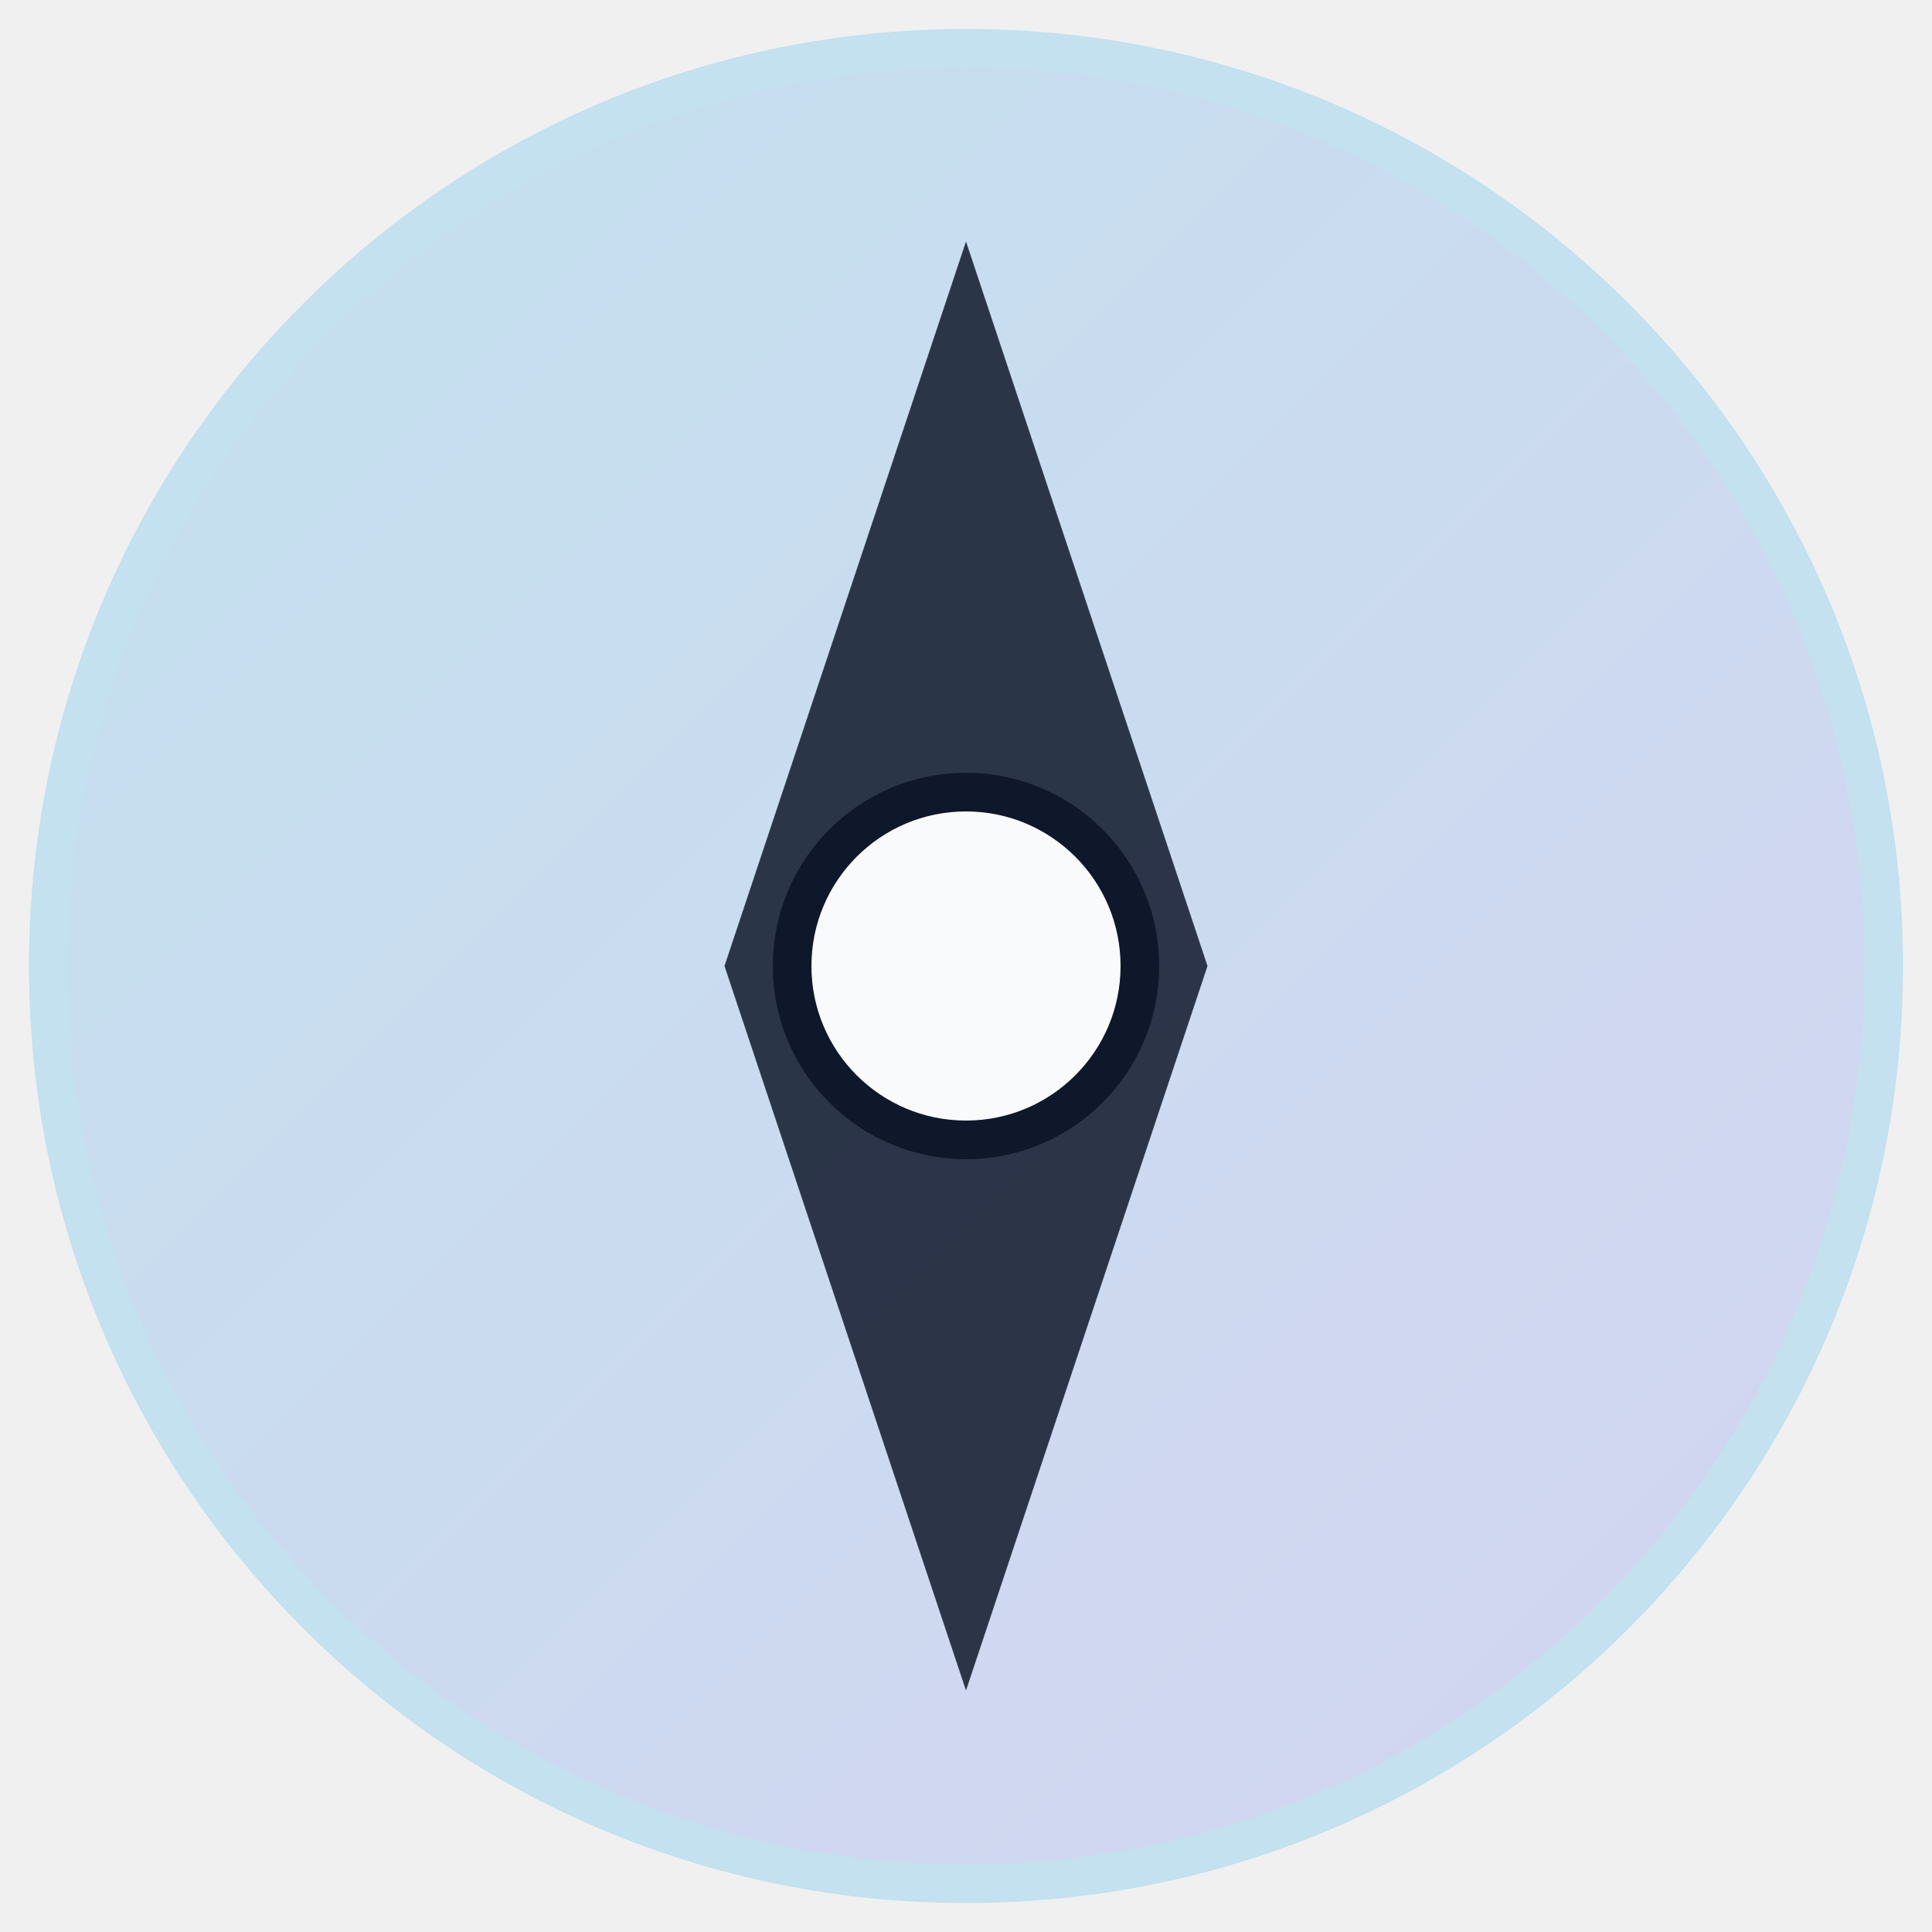
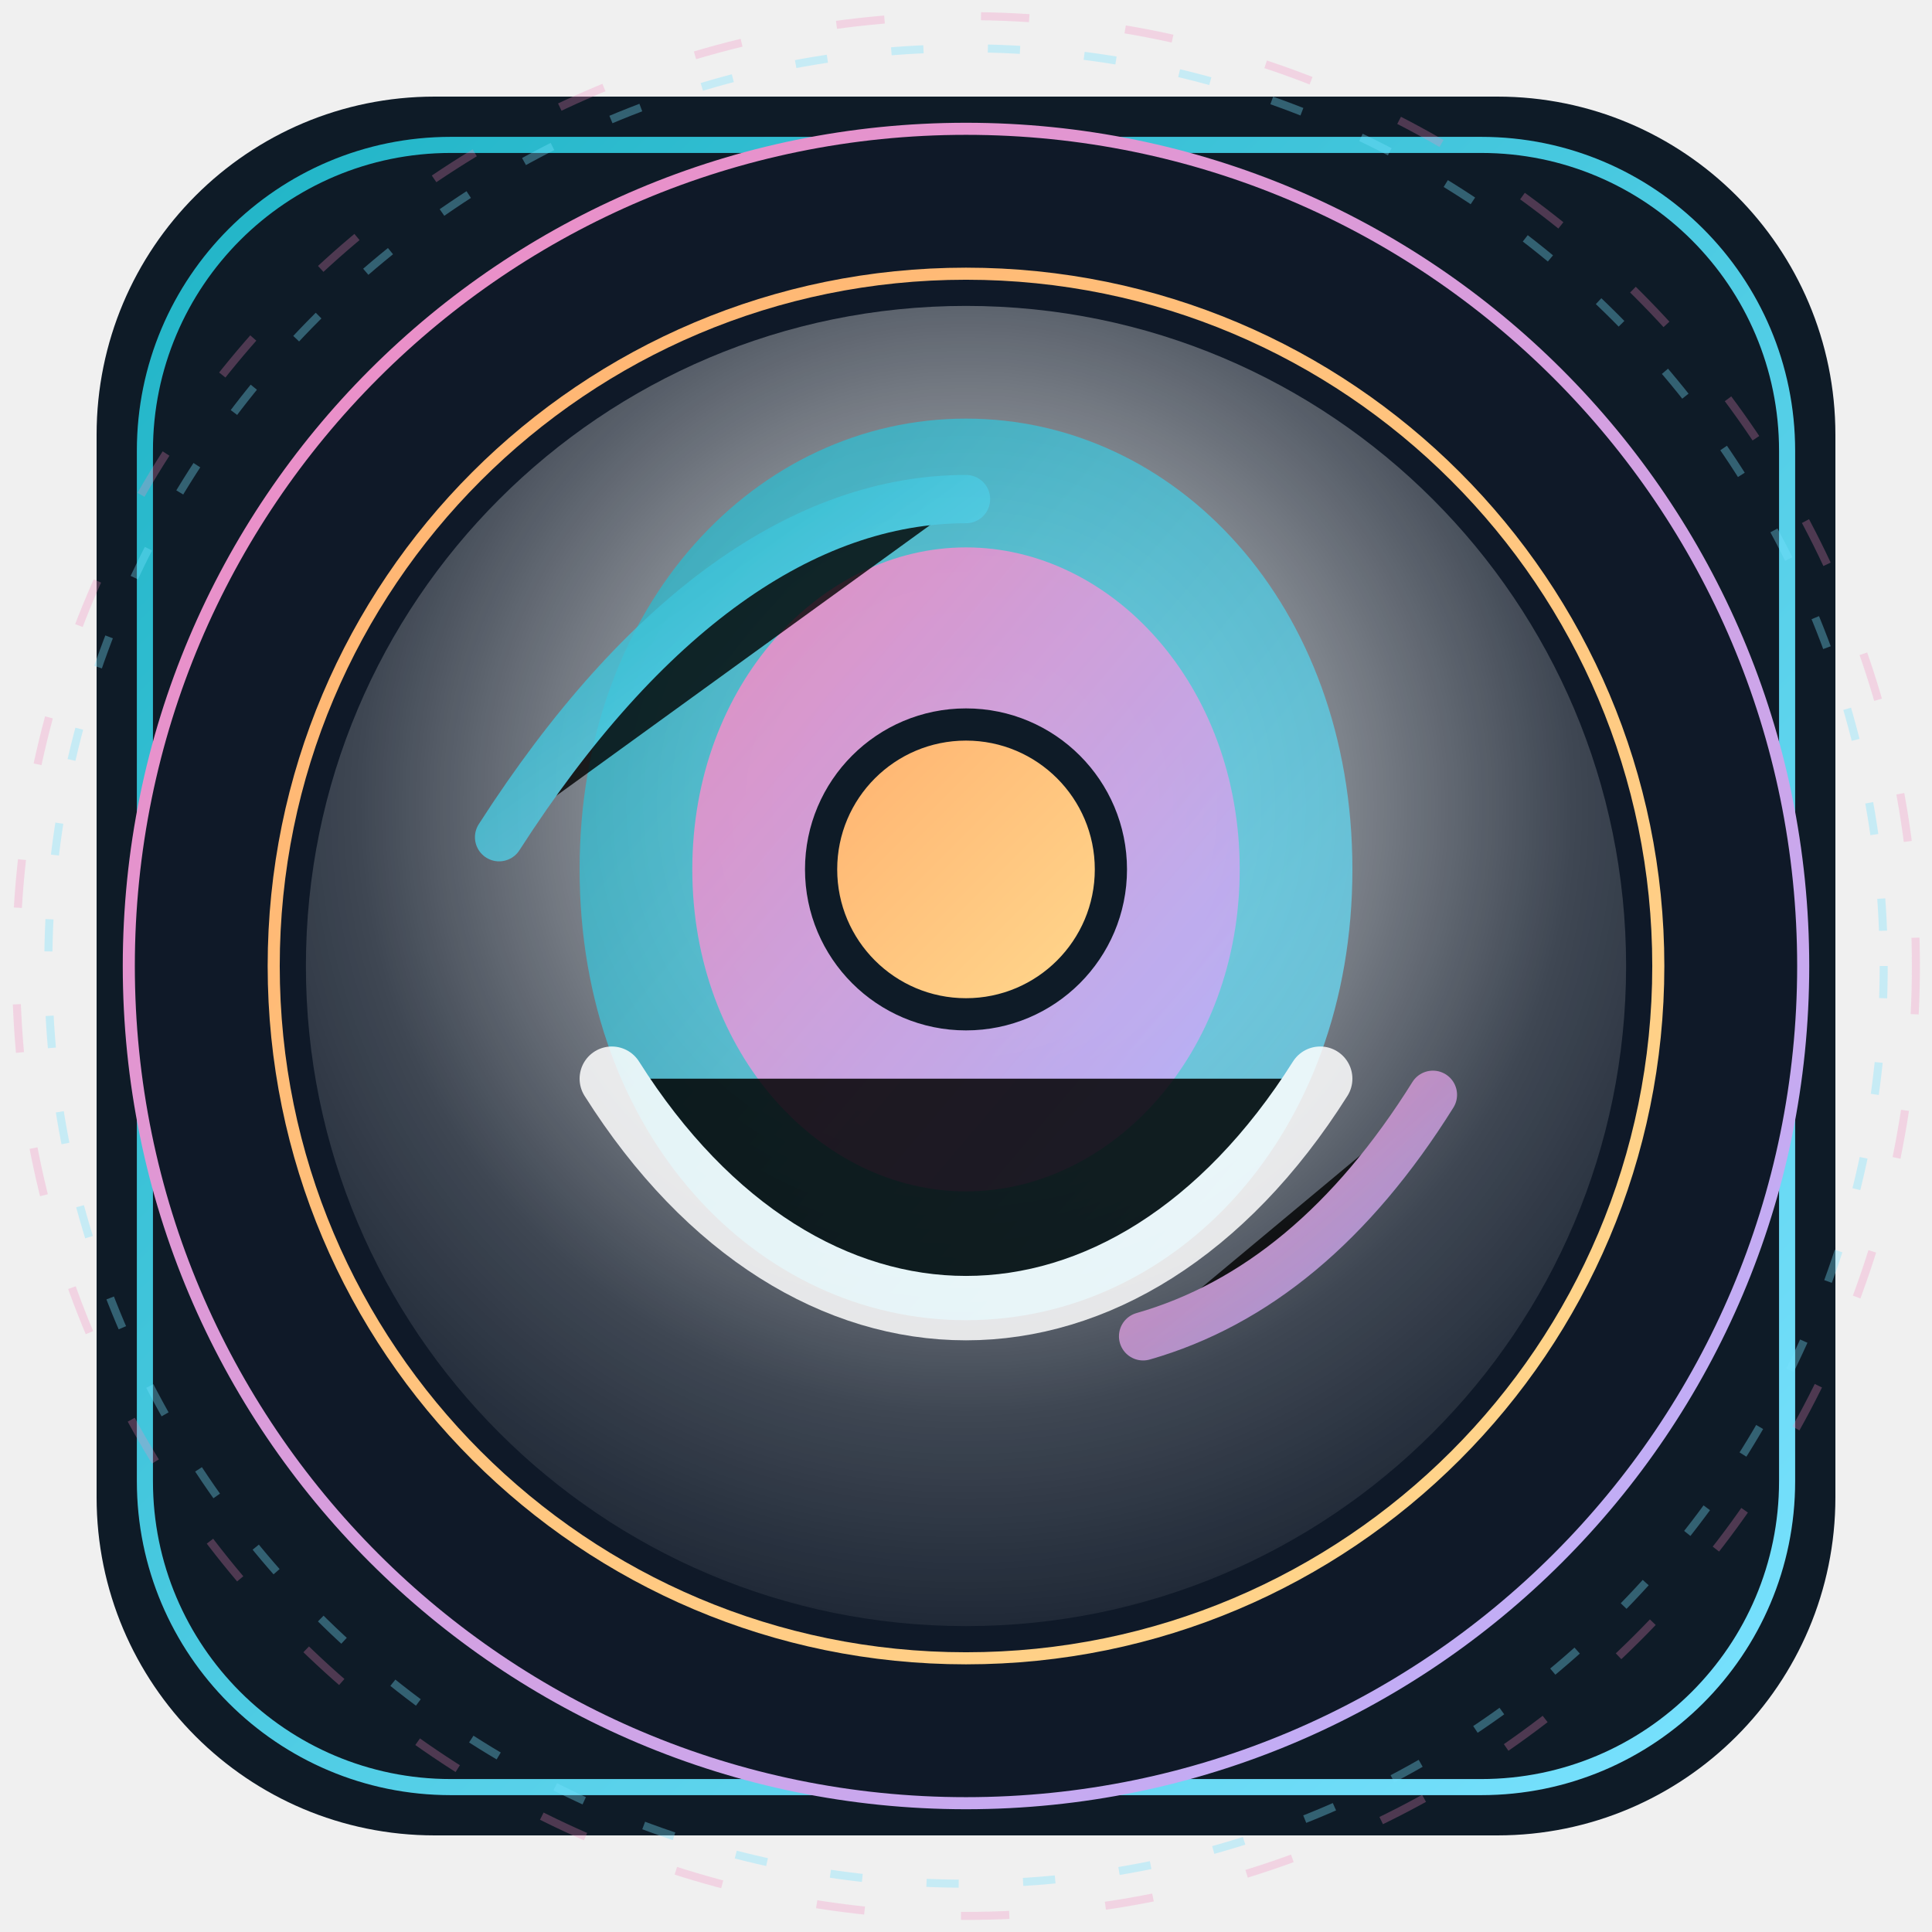
- <svg xmlns="http://www.w3.org/2000/svg" width="200" height="200" viewBox="0 0 200 200">
+ <svg xmlns="http://www.w3.org/2000/svg" width="240" height="240" viewBox="0 0 240 240" role="img" aria-label="MindVibe Companion logo">
  <defs>
-     <linearGradient id="gradient" x1="0%" y1="0%" x2="100%" y2="100%">
-       <stop offset="0%" stop-color="#0ea5e9" />
-       <stop offset="100%" stop-color="#6366f1" />
+     <linearGradient id="mvSunrise" x1="0%" y1="0%" x2="100%" y2="100%">
+       <stop offset="0%" stop-color="#FFB16F" />
+       <stop offset="100%" stop-color="#FFD98E" />
    </linearGradient>
+     <linearGradient id="mvOcean" x1="0%" y1="0%" x2="100%" y2="100%">
+       <stop offset="0%" stop-color="#1FB4C6" />
+       <stop offset="100%" stop-color="#7AE2FF" />
+     </linearGradient>
+     <linearGradient id="mvAurora" x1="0%" y1="0%" x2="100%" y2="100%">
+       <stop offset="0%" stop-color="#F28ABF" />
+       <stop offset="100%" stop-color="#B9B3FF" />
+     </linearGradient>
+     <radialGradient id="mvGlow" cx="50%" cy="38%" r="70%">
+       <stop offset="0%" stop-color="rgba(255,255,255,0.9)" />
+       <stop offset="65%" stop-color="rgba(255,255,255,0.2)" />
+       <stop offset="100%" stop-color="rgba(255,255,255,0)" />
+     </radialGradient>
  </defs>
-   <circle cx="100" cy="100" r="95" fill="url(#gradient)" opacity="0.2" stroke="#0ea5e9" stroke-width="4" />
-   <path d="M100 25 L125 100 L100 175 L75 100 Z" fill="#0f172a" opacity="0.85" />
-   <circle cx="100" cy="100" r="18" fill="#f8fafc" stroke="#0f172a" stroke-width="4" />
+   <rect x="12" y="12" width="216" height="216" rx="42" fill="#0E1B27" />
+   <rect x="18" y="18" width="204" height="204" rx="38" fill="#0E1B27" stroke="url(#mvOcean)" stroke-width="2" />
+   <circle cx="120" cy="120" r="104" fill="#0F1928" stroke="url(#mvAurora)" stroke-width="1.5" />
+   <circle cx="120" cy="120" r="86" fill="#0F1928" stroke="url(#mvSunrise)" stroke-width="1.5" />
+   <circle cx="120" cy="120" r="82" fill="url(#mvGlow)" />
+   <path d="M120 52c26 0 48 23 48 56s-22 56-48 56-48-23-48-56 22-56 48-56Z" fill="url(#mvOcean)" opacity="0.75" />
+   <path d="M120 68c18 0 34 17 34 40s-16 40-34 40-34-17-34-40 16-40 34-40Z" fill="url(#mvAurora)" opacity="0.9" />
+   <circle cx="120" cy="108" r="18" fill="url(#mvSunrise)" stroke="#0E1B27" stroke-width="4" />
+   <path d="M76 134c24 38 64 38 88 0" stroke="white" stroke-width="8" stroke-linecap="round" opacity="0.85" />
+   <path d="M62 104c18-28 38-42 58-42" stroke="url(#mvOcean)" stroke-width="6" stroke-linecap="round" opacity="0.8" />
+   <path d="M178 136c-10 16-22 26-36 30" stroke="url(#mvAurora)" stroke-width="6" stroke-linecap="round" opacity="0.8" />
+   <circle cx="120" cy="120" r="114" fill="none" stroke="rgba(122,226,255,0.35)" stroke-width="1" stroke-dasharray="4 8" />
+   <circle cx="120" cy="120" r="118" fill="none" stroke="rgba(242,138,191,0.28)" stroke-width="1" stroke-dasharray="6 12" />
</svg>
